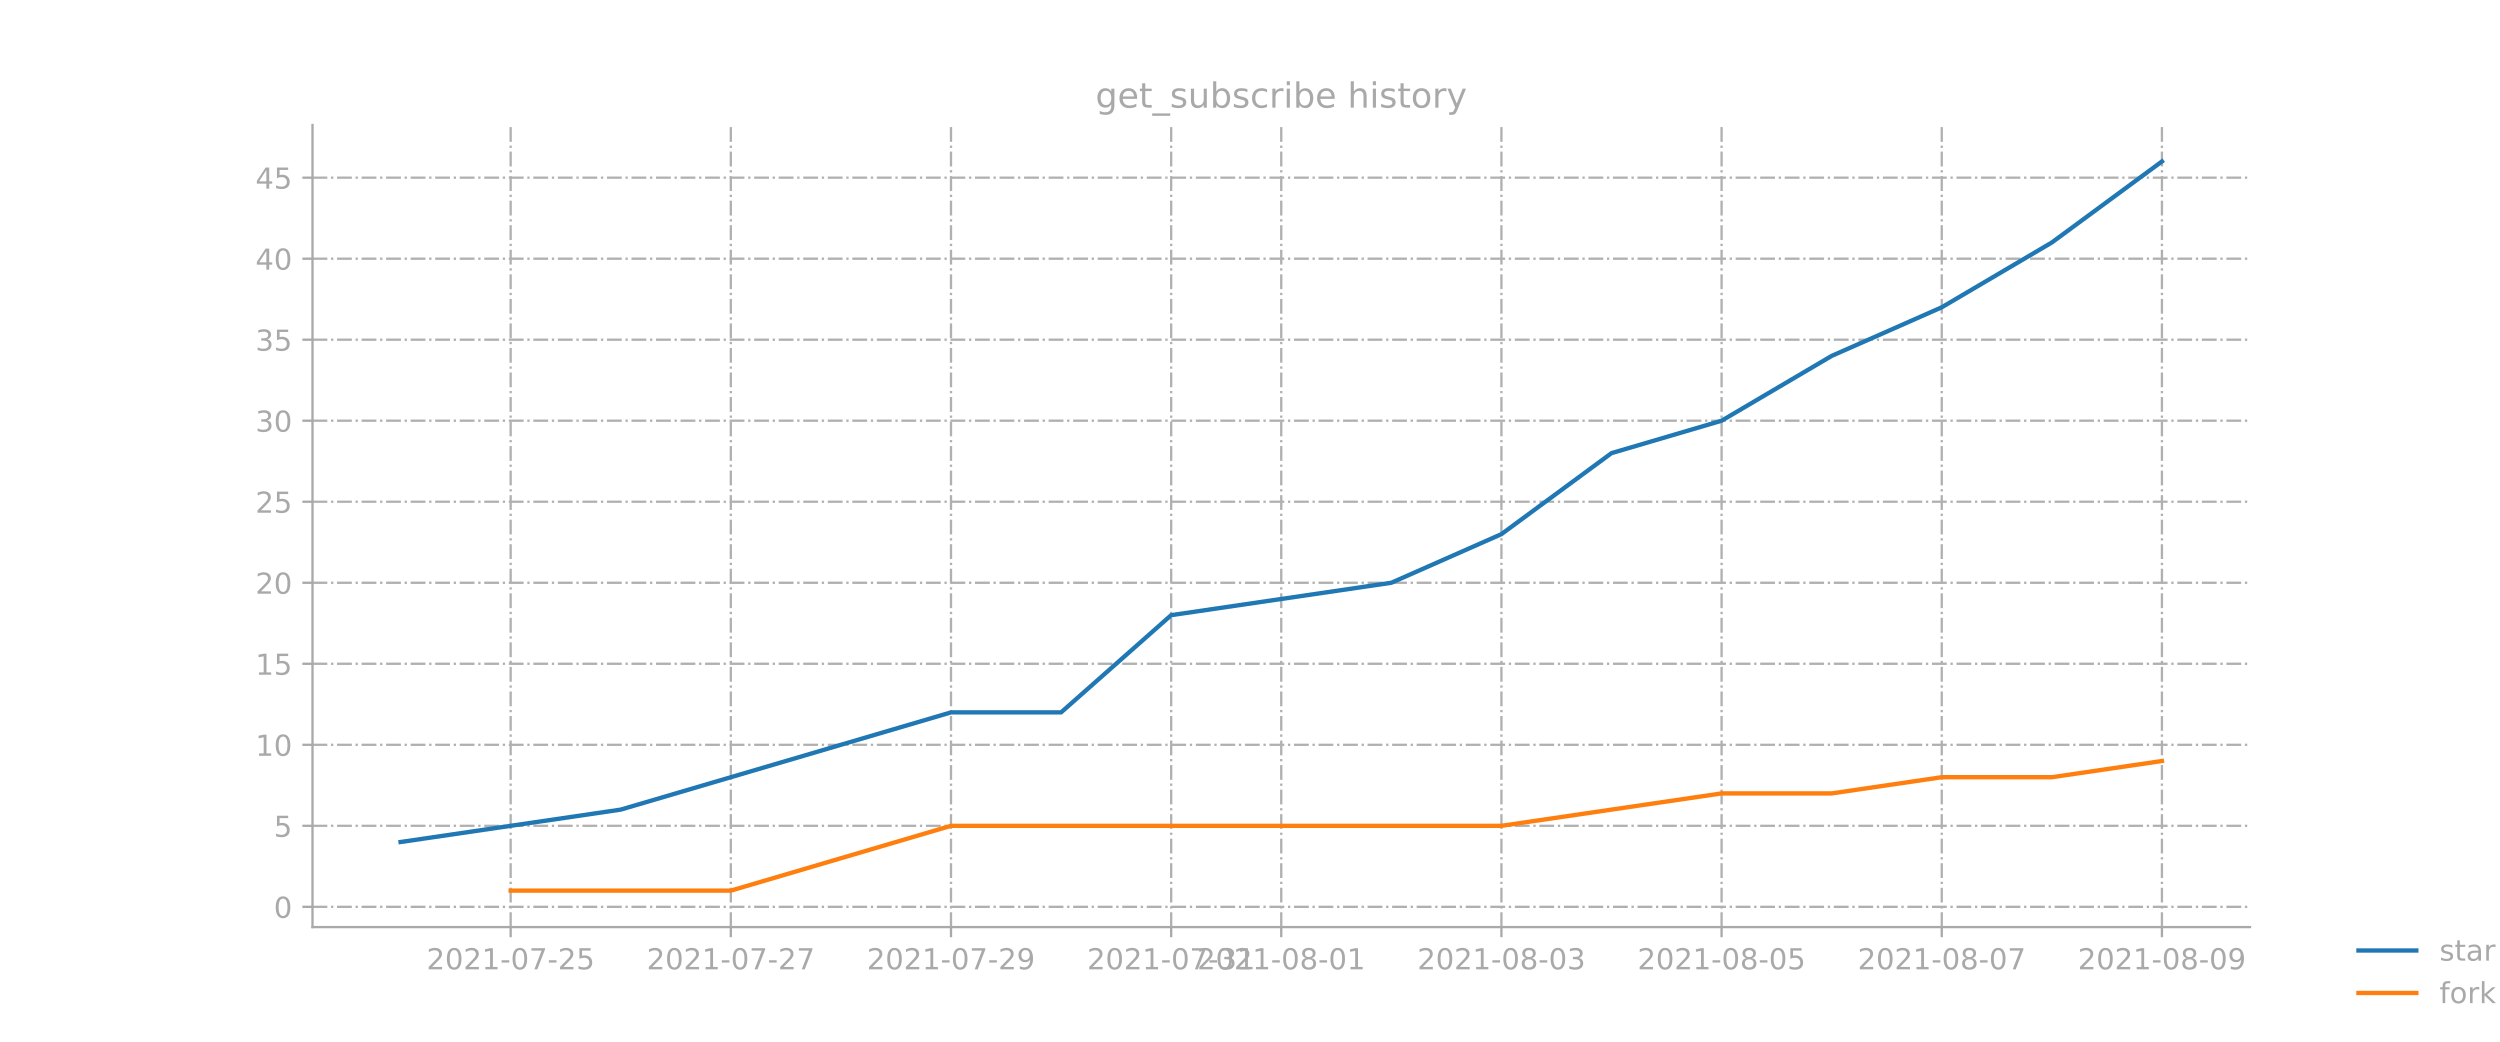
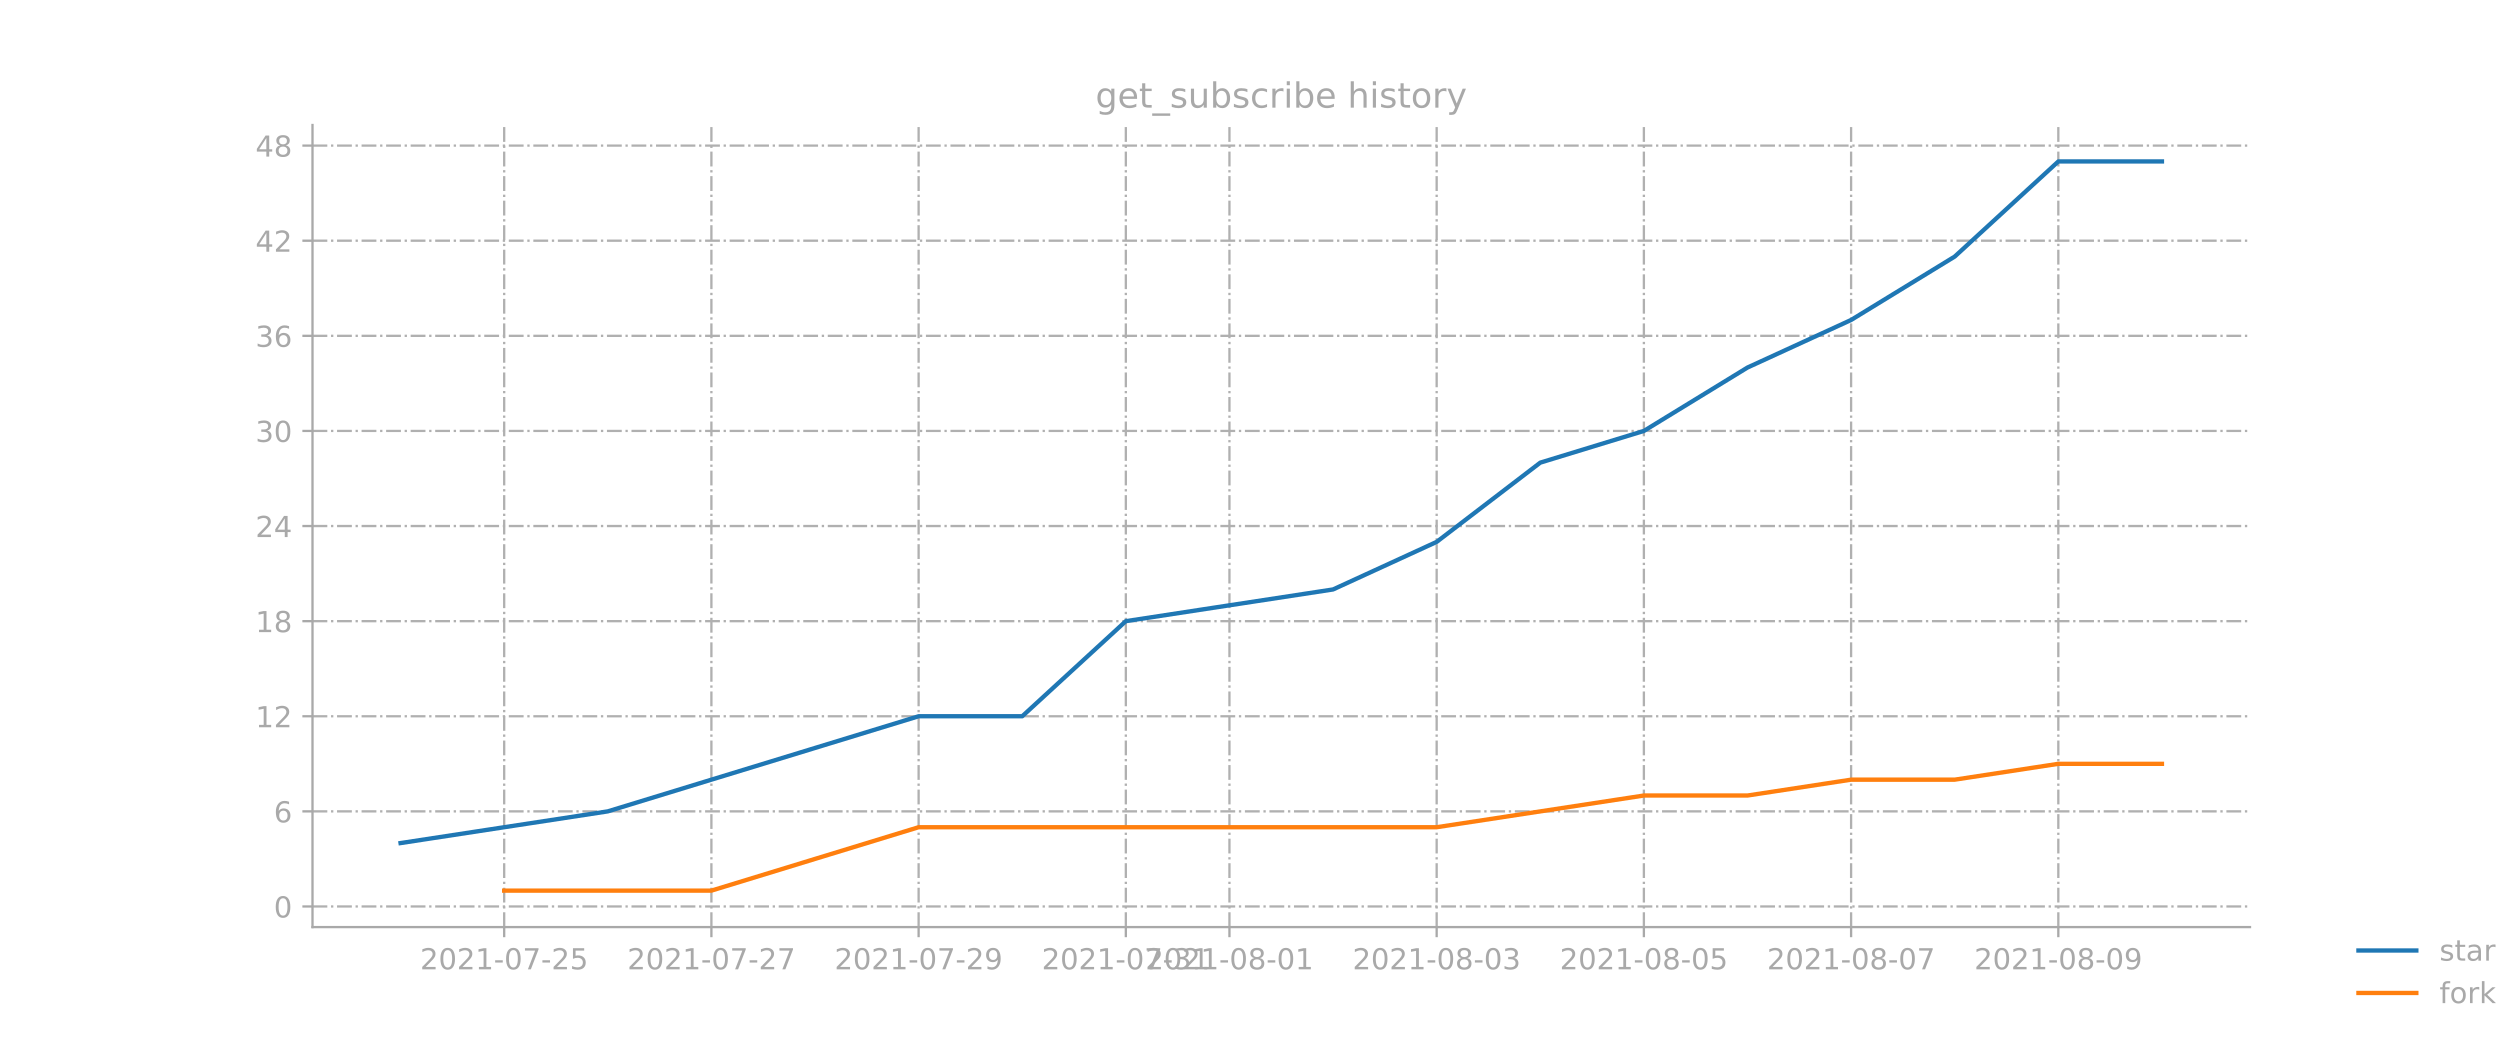
<svg xmlns="http://www.w3.org/2000/svg" xmlns:xlink="http://www.w3.org/1999/xlink" height="360pt" version="1.1" viewBox="0 0 864 360" width="864pt">
  <defs>
    <style type="text/css">*{stroke-linecap:butt;stroke-linejoin:round;}</style>
  </defs>
  <g id="figure_1">
    <g id="patch_1">
      <path d="M 0 360  L 864 360  L 864 0  L 0 0  z " style="fill:none;opacity:0;" />
    </g>
    <g id="axes_1">
      <g id="patch_2">
        <path d="M 108 320.4  L 777.6 320.4  L 777.6 43.2  L 108 43.2  z " style="fill:none;opacity:0;" />
      </g>
      <g id="matplotlib.axis_1">
        <g id="xtick_1">
          <g id="line2d_1">
-             <path clip-path="url(#p69db03fabb)" d="M 176.482 320.4  L 176.482 43.2  " style="fill:none;stroke:#b0b0b0;stroke-dasharray:5.12,1.28,0.8,1.28;stroke-dashoffset:0;stroke-width:0.8;" />
+             <path clip-path="url(#pef78832666)" d="M 174.244 320.4  L 174.244 43.2  " style="fill:none;stroke:#b0b0b0;stroke-dasharray:5.12,1.28,0.8,1.28;stroke-dashoffset:0;stroke-width:0.8;" />
          </g>
          <g id="line2d_2">
            <defs>
-               <path d="M 0 0  L 0 3.5  " id="m6a320eed47" style="stroke:#a9a9a9;stroke-width:0.8;" />
+               <path d="M 0 0  L 0 3.5  " id="mf2674690f6" style="stroke:#a9a9a9;stroke-width:0.8;" />
            </defs>
            <g>
-               <use style="fill:#a9a9a9;stroke:#a9a9a9;stroke-width:0.8;" x="176.482" xlink:href="#m6a320eed47" y="320.4" />
+               <use style="fill:#a9a9a9;stroke:#a9a9a9;stroke-width:0.8;" x="174.244" xlink:href="#mf2674690f6" y="320.4" />
            </g>
          </g>
          <g id="text_1">
-             <g style="fill:#a9a9a9;" transform="translate(147.424 334.9984)scale(0.1 -0.1)">
+             <g style="fill:#a9a9a9;" transform="translate(145.186 334.9984)scale(0.1 -0.1)">
              <defs>
                <path d="M 1228 531  L 3431 531  L 3431 0  L 469 0  L 469 531  Q 828 903 1448 1529  Q 2069 2156 2228 2338  Q 2531 2678 2651 2914  Q 2772 3150 2772 3378  Q 2772 3750 2511 3984  Q 2250 4219 1831 4219  Q 1534 4219 1204 4116  Q 875 4013 500 3803  L 500 4441  Q 881 4594 1212 4672  Q 1544 4750 1819 4750  Q 2544 4750 2975 4387  Q 3406 4025 3406 3419  Q 3406 3131 3298 2873  Q 3191 2616 2906 2266  Q 2828 2175 2409 1742  Q 1991 1309 1228 531  z " id="DejaVuSans-32" transform="scale(0.015625)" />
                <path d="M 2034 4250  Q 1547 4250 1301 3770  Q 1056 3291 1056 2328  Q 1056 1369 1301 889  Q 1547 409 2034 409  Q 2525 409 2770 889  Q 3016 1369 3016 2328  Q 3016 3291 2770 3770  Q 2525 4250 2034 4250  z M 2034 4750  Q 2819 4750 3233 4129  Q 3647 3509 3647 2328  Q 3647 1150 3233 529  Q 2819 -91 2034 -91  Q 1250 -91 836 529  Q 422 1150 422 2328  Q 422 3509 836 4129  Q 1250 4750 2034 4750  z " id="DejaVuSans-30" transform="scale(0.015625)" />
                <path d="M 794 531  L 1825 531  L 1825 4091  L 703 3866  L 703 4441  L 1819 4666  L 2450 4666  L 2450 531  L 3481 531  L 3481 0  L 794 0  L 794 531  z " id="DejaVuSans-31" transform="scale(0.015625)" />
                <path d="M 313 2009  L 1997 2009  L 1997 1497  L 313 1497  L 313 2009  z " id="DejaVuSans-2d" transform="scale(0.015625)" />
                <path d="M 525 4666  L 3525 4666  L 3525 4397  L 1831 0  L 1172 0  L 2766 4134  L 525 4134  L 525 4666  z " id="DejaVuSans-37" transform="scale(0.015625)" />
                <path d="M 691 4666  L 3169 4666  L 3169 4134  L 1269 4134  L 1269 2991  Q 1406 3038 1543 3061  Q 1681 3084 1819 3084  Q 2600 3084 3056 2656  Q 3513 2228 3513 1497  Q 3513 744 3044 326  Q 2575 -91 1722 -91  Q 1428 -91 1123 -41  Q 819 9 494 109  L 494 744  Q 775 591 1075 516  Q 1375 441 1709 441  Q 2250 441 2565 725  Q 2881 1009 2881 1497  Q 2881 1984 2565 2268  Q 2250 2553 1709 2553  Q 1456 2553 1204 2497  Q 953 2441 691 2322  L 691 4666  z " id="DejaVuSans-35" transform="scale(0.015625)" />
              </defs>
              <use xlink:href="#DejaVuSans-32" />
              <use x="63.623" xlink:href="#DejaVuSans-30" />
              <use x="127.246" xlink:href="#DejaVuSans-32" />
              <use x="190.869" xlink:href="#DejaVuSans-31" />
              <use x="254.492" xlink:href="#DejaVuSans-2d" />
              <use x="290.576" xlink:href="#DejaVuSans-30" />
              <use x="354.199" xlink:href="#DejaVuSans-37" />
              <use x="417.822" xlink:href="#DejaVuSans-2d" />
              <use x="453.906" xlink:href="#DejaVuSans-32" />
              <use x="517.529" xlink:href="#DejaVuSans-35" />
            </g>
          </g>
        </g>
        <g id="xtick_2">
          <g id="line2d_3">
-             <path clip-path="url(#p69db03fabb)" d="M 252.573 320.4  L 252.573 43.2  " style="fill:none;stroke:#b0b0b0;stroke-dasharray:5.12,1.28,0.8,1.28;stroke-dashoffset:0;stroke-width:0.8;" />
+             <path clip-path="url(#pef78832666)" d="M 245.859 320.4  L 245.859 43.2  " style="fill:none;stroke:#b0b0b0;stroke-dasharray:5.12,1.28,0.8,1.28;stroke-dashoffset:0;stroke-width:0.8;" />
          </g>
          <g id="line2d_4">
            <g>
-               <use style="fill:#a9a9a9;stroke:#a9a9a9;stroke-width:0.8;" x="252.573" xlink:href="#m6a320eed47" y="320.4" />
+               <use style="fill:#a9a9a9;stroke:#a9a9a9;stroke-width:0.8;" x="245.859" xlink:href="#mf2674690f6" y="320.4" />
            </g>
          </g>
          <g id="text_2">
-             <g style="fill:#a9a9a9;" transform="translate(223.5149 334.9984)scale(0.1 -0.1)">
+             <g style="fill:#a9a9a9;" transform="translate(216.801 334.9984)scale(0.1 -0.1)">
              <use xlink:href="#DejaVuSans-32" />
              <use x="63.623" xlink:href="#DejaVuSans-30" />
              <use x="127.246" xlink:href="#DejaVuSans-32" />
              <use x="190.869" xlink:href="#DejaVuSans-31" />
              <use x="254.492" xlink:href="#DejaVuSans-2d" />
              <use x="290.576" xlink:href="#DejaVuSans-30" />
              <use x="354.199" xlink:href="#DejaVuSans-37" />
              <use x="417.822" xlink:href="#DejaVuSans-2d" />
              <use x="453.906" xlink:href="#DejaVuSans-32" />
              <use x="517.529" xlink:href="#DejaVuSans-37" />
            </g>
          </g>
        </g>
        <g id="xtick_3">
          <g id="line2d_5">
-             <path clip-path="url(#p69db03fabb)" d="M 328.664 320.4  L 328.664 43.2  " style="fill:none;stroke:#b0b0b0;stroke-dasharray:5.12,1.28,0.8,1.28;stroke-dashoffset:0;stroke-width:0.8;" />
+             <path clip-path="url(#pef78832666)" d="M 317.474 320.4  L 317.474 43.2  " style="fill:none;stroke:#b0b0b0;stroke-dasharray:5.12,1.28,0.8,1.28;stroke-dashoffset:0;stroke-width:0.8;" />
          </g>
          <g id="line2d_6">
            <g>
-               <use style="fill:#a9a9a9;stroke:#a9a9a9;stroke-width:0.8;" x="328.664" xlink:href="#m6a320eed47" y="320.4" />
+               <use style="fill:#a9a9a9;stroke:#a9a9a9;stroke-width:0.8;" x="317.474" xlink:href="#mf2674690f6" y="320.4" />
            </g>
          </g>
          <g id="text_3">
-             <g style="fill:#a9a9a9;" transform="translate(299.6058 334.9984)scale(0.1 -0.1)">
+             <g style="fill:#a9a9a9;" transform="translate(288.416 334.9984)scale(0.1 -0.1)">
              <defs>
                <path d="M 703 97  L 703 672  Q 941 559 1184 500  Q 1428 441 1663 441  Q 2288 441 2617 861  Q 2947 1281 2994 2138  Q 2813 1869 2534 1725  Q 2256 1581 1919 1581  Q 1219 1581 811 2004  Q 403 2428 403 3163  Q 403 3881 828 4315  Q 1253 4750 1959 4750  Q 2769 4750 3195 4129  Q 3622 3509 3622 2328  Q 3622 1225 3098 567  Q 2575 -91 1691 -91  Q 1453 -91 1209 -44  Q 966 3 703 97  z M 1959 2075  Q 2384 2075 2632 2365  Q 2881 2656 2881 3163  Q 2881 3666 2632 3958  Q 2384 4250 1959 4250  Q 1534 4250 1286 3958  Q 1038 3666 1038 3163  Q 1038 2656 1286 2365  Q 1534 2075 1959 2075  z " id="DejaVuSans-39" transform="scale(0.015625)" />
              </defs>
              <use xlink:href="#DejaVuSans-32" />
              <use x="63.623" xlink:href="#DejaVuSans-30" />
              <use x="127.246" xlink:href="#DejaVuSans-32" />
              <use x="190.869" xlink:href="#DejaVuSans-31" />
              <use x="254.492" xlink:href="#DejaVuSans-2d" />
              <use x="290.576" xlink:href="#DejaVuSans-30" />
              <use x="354.199" xlink:href="#DejaVuSans-37" />
              <use x="417.822" xlink:href="#DejaVuSans-2d" />
              <use x="453.906" xlink:href="#DejaVuSans-32" />
              <use x="517.529" xlink:href="#DejaVuSans-39" />
            </g>
          </g>
        </g>
        <g id="xtick_4">
          <g id="line2d_7">
-             <path clip-path="url(#p69db03fabb)" d="M 404.755 320.4  L 404.755 43.2  " style="fill:none;stroke:#b0b0b0;stroke-dasharray:5.12,1.28,0.8,1.28;stroke-dashoffset:0;stroke-width:0.8;" />
+             <path clip-path="url(#pef78832666)" d="M 389.089 320.4  L 389.089 43.2  " style="fill:none;stroke:#b0b0b0;stroke-dasharray:5.12,1.28,0.8,1.28;stroke-dashoffset:0;stroke-width:0.8;" />
          </g>
          <g id="line2d_8">
            <g>
-               <use style="fill:#a9a9a9;stroke:#a9a9a9;stroke-width:0.8;" x="404.755" xlink:href="#m6a320eed47" y="320.4" />
+               <use style="fill:#a9a9a9;stroke:#a9a9a9;stroke-width:0.8;" x="389.089" xlink:href="#mf2674690f6" y="320.4" />
            </g>
          </g>
          <g id="text_4">
-             <g style="fill:#a9a9a9;" transform="translate(375.6967 334.9984)scale(0.1 -0.1)">
+             <g style="fill:#a9a9a9;" transform="translate(360.031 334.9984)scale(0.1 -0.1)">
              <defs>
                <path d="M 2597 2516  Q 3050 2419 3304 2112  Q 3559 1806 3559 1356  Q 3559 666 3084 287  Q 2609 -91 1734 -91  Q 1441 -91 1130 -33  Q 819 25 488 141  L 488 750  Q 750 597 1062 519  Q 1375 441 1716 441  Q 2309 441 2620 675  Q 2931 909 2931 1356  Q 2931 1769 2642 2001  Q 2353 2234 1838 2234  L 1294 2234  L 1294 2753  L 1863 2753  Q 2328 2753 2575 2939  Q 2822 3125 2822 3475  Q 2822 3834 2567 4026  Q 2313 4219 1838 4219  Q 1578 4219 1281 4162  Q 984 4106 628 3988  L 628 4550  Q 988 4650 1302 4700  Q 1616 4750 1894 4750  Q 2613 4750 3031 4423  Q 3450 4097 3450 3541  Q 3450 3153 3228 2886  Q 3006 2619 2597 2516  z " id="DejaVuSans-33" transform="scale(0.015625)" />
              </defs>
              <use xlink:href="#DejaVuSans-32" />
              <use x="63.623" xlink:href="#DejaVuSans-30" />
              <use x="127.246" xlink:href="#DejaVuSans-32" />
              <use x="190.869" xlink:href="#DejaVuSans-31" />
              <use x="254.492" xlink:href="#DejaVuSans-2d" />
              <use x="290.576" xlink:href="#DejaVuSans-30" />
              <use x="354.199" xlink:href="#DejaVuSans-37" />
              <use x="417.822" xlink:href="#DejaVuSans-2d" />
              <use x="453.906" xlink:href="#DejaVuSans-33" />
              <use x="517.529" xlink:href="#DejaVuSans-31" />
            </g>
          </g>
        </g>
        <g id="xtick_5">
          <g id="line2d_9">
-             <path clip-path="url(#p69db03fabb)" d="M 442.8 320.4  L 442.8 43.2  " style="fill:none;stroke:#b0b0b0;stroke-dasharray:5.12,1.28,0.8,1.28;stroke-dashoffset:0;stroke-width:0.8;" />
+             <path clip-path="url(#pef78832666)" d="M 424.896 320.4  L 424.896 43.2  " style="fill:none;stroke:#b0b0b0;stroke-dasharray:5.12,1.28,0.8,1.28;stroke-dashoffset:0;stroke-width:0.8;" />
          </g>
          <g id="line2d_10">
            <g>
-               <use style="fill:#a9a9a9;stroke:#a9a9a9;stroke-width:0.8;" x="442.8" xlink:href="#m6a320eed47" y="320.4" />
+               <use style="fill:#a9a9a9;stroke:#a9a9a9;stroke-width:0.8;" x="424.896" xlink:href="#mf2674690f6" y="320.4" />
            </g>
          </g>
          <g id="text_5">
-             <g style="fill:#a9a9a9;" transform="translate(413.7422 334.9984)scale(0.1 -0.1)">
+             <g style="fill:#a9a9a9;" transform="translate(395.8384 334.9984)scale(0.1 -0.1)">
              <defs>
                <path d="M 2034 2216  Q 1584 2216 1326 1975  Q 1069 1734 1069 1313  Q 1069 891 1326 650  Q 1584 409 2034 409  Q 2484 409 2743 651  Q 3003 894 3003 1313  Q 3003 1734 2745 1975  Q 2488 2216 2034 2216  z M 1403 2484  Q 997 2584 770 2862  Q 544 3141 544 3541  Q 544 4100 942 4425  Q 1341 4750 2034 4750  Q 2731 4750 3128 4425  Q 3525 4100 3525 3541  Q 3525 3141 3298 2862  Q 3072 2584 2669 2484  Q 3125 2378 3379 2068  Q 3634 1759 3634 1313  Q 3634 634 3220 271  Q 2806 -91 2034 -91  Q 1263 -91 848 271  Q 434 634 434 1313  Q 434 1759 690 2068  Q 947 2378 1403 2484  z M 1172 3481  Q 1172 3119 1398 2916  Q 1625 2713 2034 2713  Q 2441 2713 2670 2916  Q 2900 3119 2900 3481  Q 2900 3844 2670 4047  Q 2441 4250 2034 4250  Q 1625 4250 1398 4047  Q 1172 3844 1172 3481  z " id="DejaVuSans-38" transform="scale(0.015625)" />
              </defs>
              <use xlink:href="#DejaVuSans-32" />
              <use x="63.623" xlink:href="#DejaVuSans-30" />
              <use x="127.246" xlink:href="#DejaVuSans-32" />
              <use x="190.869" xlink:href="#DejaVuSans-31" />
              <use x="254.492" xlink:href="#DejaVuSans-2d" />
              <use x="290.576" xlink:href="#DejaVuSans-30" />
              <use x="354.199" xlink:href="#DejaVuSans-38" />
              <use x="417.822" xlink:href="#DejaVuSans-2d" />
              <use x="453.906" xlink:href="#DejaVuSans-30" />
              <use x="517.529" xlink:href="#DejaVuSans-31" />
            </g>
          </g>
        </g>
        <g id="xtick_6">
          <g id="line2d_11">
-             <path clip-path="url(#p69db03fabb)" d="M 518.891 320.4  L 518.891 43.2  " style="fill:none;stroke:#b0b0b0;stroke-dasharray:5.12,1.28,0.8,1.28;stroke-dashoffset:0;stroke-width:0.8;" />
+             <path clip-path="url(#pef78832666)" d="M 496.511 320.4  L 496.511 43.2  " style="fill:none;stroke:#b0b0b0;stroke-dasharray:5.12,1.28,0.8,1.28;stroke-dashoffset:0;stroke-width:0.8;" />
          </g>
          <g id="line2d_12">
            <g>
-               <use style="fill:#a9a9a9;stroke:#a9a9a9;stroke-width:0.8;" x="518.891" xlink:href="#m6a320eed47" y="320.4" />
+               <use style="fill:#a9a9a9;stroke:#a9a9a9;stroke-width:0.8;" x="496.511" xlink:href="#mf2674690f6" y="320.4" />
            </g>
          </g>
          <g id="text_6">
-             <g style="fill:#a9a9a9;" transform="translate(489.8331 334.9984)scale(0.1 -0.1)">
+             <g style="fill:#a9a9a9;" transform="translate(467.4534 334.9984)scale(0.1 -0.1)">
              <use xlink:href="#DejaVuSans-32" />
              <use x="63.623" xlink:href="#DejaVuSans-30" />
              <use x="127.246" xlink:href="#DejaVuSans-32" />
              <use x="190.869" xlink:href="#DejaVuSans-31" />
              <use x="254.492" xlink:href="#DejaVuSans-2d" />
              <use x="290.576" xlink:href="#DejaVuSans-30" />
              <use x="354.199" xlink:href="#DejaVuSans-38" />
              <use x="417.822" xlink:href="#DejaVuSans-2d" />
              <use x="453.906" xlink:href="#DejaVuSans-30" />
              <use x="517.529" xlink:href="#DejaVuSans-33" />
            </g>
          </g>
        </g>
        <g id="xtick_7">
          <g id="line2d_13">
-             <path clip-path="url(#p69db03fabb)" d="M 594.982 320.4  L 594.982 43.2  " style="fill:none;stroke:#b0b0b0;stroke-dasharray:5.12,1.28,0.8,1.28;stroke-dashoffset:0;stroke-width:0.8;" />
+             <path clip-path="url(#pef78832666)" d="M 568.126 320.4  L 568.126 43.2  " style="fill:none;stroke:#b0b0b0;stroke-dasharray:5.12,1.28,0.8,1.28;stroke-dashoffset:0;stroke-width:0.8;" />
          </g>
          <g id="line2d_14">
            <g>
-               <use style="fill:#a9a9a9;stroke:#a9a9a9;stroke-width:0.8;" x="594.982" xlink:href="#m6a320eed47" y="320.4" />
+               <use style="fill:#a9a9a9;stroke:#a9a9a9;stroke-width:0.8;" x="568.126" xlink:href="#mf2674690f6" y="320.4" />
            </g>
          </g>
          <g id="text_7">
-             <g style="fill:#a9a9a9;" transform="translate(565.924 334.9984)scale(0.1 -0.1)">
+             <g style="fill:#a9a9a9;" transform="translate(539.0684 334.9984)scale(0.1 -0.1)">
              <use xlink:href="#DejaVuSans-32" />
              <use x="63.623" xlink:href="#DejaVuSans-30" />
              <use x="127.246" xlink:href="#DejaVuSans-32" />
              <use x="190.869" xlink:href="#DejaVuSans-31" />
              <use x="254.492" xlink:href="#DejaVuSans-2d" />
              <use x="290.576" xlink:href="#DejaVuSans-30" />
              <use x="354.199" xlink:href="#DejaVuSans-38" />
              <use x="417.822" xlink:href="#DejaVuSans-2d" />
              <use x="453.906" xlink:href="#DejaVuSans-30" />
              <use x="517.529" xlink:href="#DejaVuSans-35" />
            </g>
          </g>
        </g>
        <g id="xtick_8">
          <g id="line2d_15">
-             <path clip-path="url(#p69db03fabb)" d="M 671.073 320.4  L 671.073 43.2  " style="fill:none;stroke:#b0b0b0;stroke-dasharray:5.12,1.28,0.8,1.28;stroke-dashoffset:0;stroke-width:0.8;" />
+             <path clip-path="url(#pef78832666)" d="M 639.741 320.4  L 639.741 43.2  " style="fill:none;stroke:#b0b0b0;stroke-dasharray:5.12,1.28,0.8,1.28;stroke-dashoffset:0;stroke-width:0.8;" />
          </g>
          <g id="line2d_16">
            <g>
-               <use style="fill:#a9a9a9;stroke:#a9a9a9;stroke-width:0.8;" x="671.073" xlink:href="#m6a320eed47" y="320.4" />
+               <use style="fill:#a9a9a9;stroke:#a9a9a9;stroke-width:0.8;" x="639.741" xlink:href="#mf2674690f6" y="320.4" />
            </g>
          </g>
          <g id="text_8">
-             <g style="fill:#a9a9a9;" transform="translate(642.0149 334.9984)scale(0.1 -0.1)">
+             <g style="fill:#a9a9a9;" transform="translate(610.6834 334.9984)scale(0.1 -0.1)">
              <use xlink:href="#DejaVuSans-32" />
              <use x="63.623" xlink:href="#DejaVuSans-30" />
              <use x="127.246" xlink:href="#DejaVuSans-32" />
              <use x="190.869" xlink:href="#DejaVuSans-31" />
              <use x="254.492" xlink:href="#DejaVuSans-2d" />
              <use x="290.576" xlink:href="#DejaVuSans-30" />
              <use x="354.199" xlink:href="#DejaVuSans-38" />
              <use x="417.822" xlink:href="#DejaVuSans-2d" />
              <use x="453.906" xlink:href="#DejaVuSans-30" />
              <use x="517.529" xlink:href="#DejaVuSans-37" />
            </g>
          </g>
        </g>
        <g id="xtick_9">
          <g id="line2d_17">
-             <path clip-path="url(#p69db03fabb)" d="M 747.164 320.4  L 747.164 43.2  " style="fill:none;stroke:#b0b0b0;stroke-dasharray:5.12,1.28,0.8,1.28;stroke-dashoffset:0;stroke-width:0.8;" />
+             <path clip-path="url(#pef78832666)" d="M 711.356 320.4  L 711.356 43.2  " style="fill:none;stroke:#b0b0b0;stroke-dasharray:5.12,1.28,0.8,1.28;stroke-dashoffset:0;stroke-width:0.8;" />
          </g>
          <g id="line2d_18">
            <g>
-               <use style="fill:#a9a9a9;stroke:#a9a9a9;stroke-width:0.8;" x="747.164" xlink:href="#m6a320eed47" y="320.4" />
+               <use style="fill:#a9a9a9;stroke:#a9a9a9;stroke-width:0.8;" x="711.356" xlink:href="#mf2674690f6" y="320.4" />
            </g>
          </g>
          <g id="text_9">
-             <g style="fill:#a9a9a9;" transform="translate(718.1058 334.9984)scale(0.1 -0.1)">
+             <g style="fill:#a9a9a9;" transform="translate(682.2983 334.9984)scale(0.1 -0.1)">
              <use xlink:href="#DejaVuSans-32" />
              <use x="63.623" xlink:href="#DejaVuSans-30" />
              <use x="127.246" xlink:href="#DejaVuSans-32" />
              <use x="190.869" xlink:href="#DejaVuSans-31" />
              <use x="254.492" xlink:href="#DejaVuSans-2d" />
              <use x="290.576" xlink:href="#DejaVuSans-30" />
              <use x="354.199" xlink:href="#DejaVuSans-38" />
              <use x="417.822" xlink:href="#DejaVuSans-2d" />
              <use x="453.906" xlink:href="#DejaVuSans-30" />
              <use x="517.529" xlink:href="#DejaVuSans-39" />
            </g>
          </g>
        </g>
      </g>
      <g id="matplotlib.axis_2">
        <g id="ytick_1">
          <g id="line2d_19">
-             <path clip-path="url(#p69db03fabb)" d="M 108 313.4  L 777.6 313.4  " style="fill:none;stroke:#b0b0b0;stroke-dasharray:5.12,1.28,0.8,1.28;stroke-dashoffset:0;stroke-width:0.8;" />
+             <path clip-path="url(#pef78832666)" d="M 108 313.278  L 777.6 313.278  " style="fill:none;stroke:#b0b0b0;stroke-dasharray:5.12,1.28,0.8,1.28;stroke-dashoffset:0;stroke-width:0.8;" />
          </g>
          <g id="line2d_20">
            <defs>
-               <path d="M 0 0  L -3.5 0  " id="m7d35151fe5" style="stroke:#a9a9a9;stroke-width:0.8;" />
+               <path d="M 0 0  L -3.5 0  " id="m4067773c74" style="stroke:#a9a9a9;stroke-width:0.8;" />
            </defs>
            <g>
-               <use style="fill:#a9a9a9;stroke:#a9a9a9;stroke-width:0.8;" x="108" xlink:href="#m7d35151fe5" y="313.4" />
+               <use style="fill:#a9a9a9;stroke:#a9a9a9;stroke-width:0.8;" x="108" xlink:href="#m4067773c74" y="313.278" />
            </g>
          </g>
          <g id="text_10">
-             <g style="fill:#a9a9a9;" transform="translate(94.6375 317.1992)scale(0.1 -0.1)">
+             <g style="fill:#a9a9a9;" transform="translate(94.6375 317.0775)scale(0.1 -0.1)">
              <use xlink:href="#DejaVuSans-30" />
            </g>
          </g>
        </g>
        <g id="ytick_2">
          <g id="line2d_21">
-             <path clip-path="url(#p69db03fabb)" d="M 108 285.4  L 777.6 285.4  " style="fill:none;stroke:#b0b0b0;stroke-dasharray:5.12,1.28,0.8,1.28;stroke-dashoffset:0;stroke-width:0.8;" />
+             <path clip-path="url(#pef78832666)" d="M 108 280.409  L 777.6 280.409  " style="fill:none;stroke:#b0b0b0;stroke-dasharray:5.12,1.28,0.8,1.28;stroke-dashoffset:0;stroke-width:0.8;" />
          </g>
          <g id="line2d_22">
            <g>
-               <use style="fill:#a9a9a9;stroke:#a9a9a9;stroke-width:0.8;" x="108" xlink:href="#m7d35151fe5" y="285.4" />
+               <use style="fill:#a9a9a9;stroke:#a9a9a9;stroke-width:0.8;" x="108" xlink:href="#m4067773c74" y="280.409" />
            </g>
          </g>
          <g id="text_11">
-             <g style="fill:#a9a9a9;" transform="translate(94.6375 289.1992)scale(0.1 -0.1)">
-               <use xlink:href="#DejaVuSans-35" />
+             <g style="fill:#a9a9a9;" transform="translate(94.6375 284.2079)scale(0.1 -0.1)">
+               <defs>
+                 <path d="M 2113 2584  Q 1688 2584 1439 2293  Q 1191 2003 1191 1497  Q 1191 994 1439 701  Q 1688 409 2113 409  Q 2538 409 2786 701  Q 3034 994 3034 1497  Q 3034 2003 2786 2293  Q 2538 2584 2113 2584  z M 3366 4563  L 3366 3988  Q 3128 4100 2886 4159  Q 2644 4219 2406 4219  Q 1781 4219 1451 3797  Q 1122 3375 1075 2522  Q 1259 2794 1537 2939  Q 1816 3084 2150 3084  Q 2853 3084 3261 2657  Q 3669 2231 3669 1497  Q 3669 778 3244 343  Q 2819 -91 2113 -91  Q 1303 -91 875 529  Q 447 1150 447 2328  Q 447 3434 972 4092  Q 1497 4750 2381 4750  Q 2619 4750 2861 4703  Q 3103 4656 3366 4563  z " id="DejaVuSans-36" transform="scale(0.015625)" />
+               </defs>
+               <use xlink:href="#DejaVuSans-36" />
            </g>
          </g>
        </g>
        <g id="ytick_3">
          <g id="line2d_23">
-             <path clip-path="url(#p69db03fabb)" d="M 108 257.4  L 777.6 257.4  " style="fill:none;stroke:#b0b0b0;stroke-dasharray:5.12,1.28,0.8,1.28;stroke-dashoffset:0;stroke-width:0.8;" />
+             <path clip-path="url(#pef78832666)" d="M 108 247.539  L 777.6 247.539  " style="fill:none;stroke:#b0b0b0;stroke-dasharray:5.12,1.28,0.8,1.28;stroke-dashoffset:0;stroke-width:0.8;" />
          </g>
          <g id="line2d_24">
            <g>
-               <use style="fill:#a9a9a9;stroke:#a9a9a9;stroke-width:0.8;" x="108" xlink:href="#m7d35151fe5" y="257.4" />
+               <use style="fill:#a9a9a9;stroke:#a9a9a9;stroke-width:0.8;" x="108" xlink:href="#m4067773c74" y="247.539" />
            </g>
          </g>
          <g id="text_12">
-             <g style="fill:#a9a9a9;" transform="translate(88.275 261.1992)scale(0.1 -0.1)">
+             <g style="fill:#a9a9a9;" transform="translate(88.275 251.3383)scale(0.1 -0.1)">
              <use xlink:href="#DejaVuSans-31" />
-               <use x="63.623" xlink:href="#DejaVuSans-30" />
+               <use x="63.623" xlink:href="#DejaVuSans-32" />
            </g>
          </g>
        </g>
        <g id="ytick_4">
          <g id="line2d_25">
-             <path clip-path="url(#p69db03fabb)" d="M 108 229.4  L 777.6 229.4  " style="fill:none;stroke:#b0b0b0;stroke-dasharray:5.12,1.28,0.8,1.28;stroke-dashoffset:0;stroke-width:0.8;" />
+             <path clip-path="url(#pef78832666)" d="M 108 214.67  L 777.6 214.67  " style="fill:none;stroke:#b0b0b0;stroke-dasharray:5.12,1.28,0.8,1.28;stroke-dashoffset:0;stroke-width:0.8;" />
          </g>
          <g id="line2d_26">
            <g>
-               <use style="fill:#a9a9a9;stroke:#a9a9a9;stroke-width:0.8;" x="108" xlink:href="#m7d35151fe5" y="229.4" />
+               <use style="fill:#a9a9a9;stroke:#a9a9a9;stroke-width:0.8;" x="108" xlink:href="#m4067773c74" y="214.67" />
            </g>
          </g>
          <g id="text_13">
-             <g style="fill:#a9a9a9;" transform="translate(88.275 233.1992)scale(0.1 -0.1)">
+             <g style="fill:#a9a9a9;" transform="translate(88.275 218.4688)scale(0.1 -0.1)">
              <use xlink:href="#DejaVuSans-31" />
-               <use x="63.623" xlink:href="#DejaVuSans-35" />
+               <use x="63.623" xlink:href="#DejaVuSans-38" />
            </g>
          </g>
        </g>
        <g id="ytick_5">
          <g id="line2d_27">
-             <path clip-path="url(#p69db03fabb)" d="M 108 201.4  L 777.6 201.4  " style="fill:none;stroke:#b0b0b0;stroke-dasharray:5.12,1.28,0.8,1.28;stroke-dashoffset:0;stroke-width:0.8;" />
+             <path clip-path="url(#pef78832666)" d="M 108 181.8  L 777.6 181.8  " style="fill:none;stroke:#b0b0b0;stroke-dasharray:5.12,1.28,0.8,1.28;stroke-dashoffset:0;stroke-width:0.8;" />
          </g>
          <g id="line2d_28">
            <g>
-               <use style="fill:#a9a9a9;stroke:#a9a9a9;stroke-width:0.8;" x="108" xlink:href="#m7d35151fe5" y="201.4" />
+               <use style="fill:#a9a9a9;stroke:#a9a9a9;stroke-width:0.8;" x="108" xlink:href="#m4067773c74" y="181.8" />
            </g>
          </g>
          <g id="text_14">
-             <g style="fill:#a9a9a9;" transform="translate(88.275 205.1992)scale(0.1 -0.1)">
-               <use xlink:href="#DejaVuSans-32" />
-               <use x="63.623" xlink:href="#DejaVuSans-30" />
-             </g>
-           </g>
-         </g>
-         <g id="ytick_6">
-           <g id="line2d_29">
-             <path clip-path="url(#p69db03fabb)" d="M 108 173.4  L 777.6 173.4  " style="fill:none;stroke:#b0b0b0;stroke-dasharray:5.12,1.28,0.8,1.28;stroke-dashoffset:0;stroke-width:0.8;" />
-           </g>
-           <g id="line2d_30">
-             <g>
-               <use style="fill:#a9a9a9;stroke:#a9a9a9;stroke-width:0.8;" x="108" xlink:href="#m7d35151fe5" y="173.4" />
-             </g>
-           </g>
-           <g id="text_15">
-             <g style="fill:#a9a9a9;" transform="translate(88.275 177.1992)scale(0.1 -0.1)">
-               <use xlink:href="#DejaVuSans-32" />
-               <use x="63.623" xlink:href="#DejaVuSans-35" />
-             </g>
-           </g>
-         </g>
-         <g id="ytick_7">
-           <g id="line2d_31">
-             <path clip-path="url(#p69db03fabb)" d="M 108 145.4  L 777.6 145.4  " style="fill:none;stroke:#b0b0b0;stroke-dasharray:5.12,1.28,0.8,1.28;stroke-dashoffset:0;stroke-width:0.8;" />
-           </g>
-           <g id="line2d_32">
-             <g>
-               <use style="fill:#a9a9a9;stroke:#a9a9a9;stroke-width:0.8;" x="108" xlink:href="#m7d35151fe5" y="145.4" />
-             </g>
-           </g>
-           <g id="text_16">
-             <g style="fill:#a9a9a9;" transform="translate(88.275 149.1992)scale(0.1 -0.1)">
-               <use xlink:href="#DejaVuSans-33" />
-               <use x="63.623" xlink:href="#DejaVuSans-30" />
-             </g>
-           </g>
-         </g>
-         <g id="ytick_8">
-           <g id="line2d_33">
-             <path clip-path="url(#p69db03fabb)" d="M 108 117.4  L 777.6 117.4  " style="fill:none;stroke:#b0b0b0;stroke-dasharray:5.12,1.28,0.8,1.28;stroke-dashoffset:0;stroke-width:0.8;" />
-           </g>
-           <g id="line2d_34">
-             <g>
-               <use style="fill:#a9a9a9;stroke:#a9a9a9;stroke-width:0.8;" x="108" xlink:href="#m7d35151fe5" y="117.4" />
-             </g>
-           </g>
-           <g id="text_17">
-             <g style="fill:#a9a9a9;" transform="translate(88.275 121.1992)scale(0.1 -0.1)">
-               <use xlink:href="#DejaVuSans-33" />
-               <use x="63.623" xlink:href="#DejaVuSans-35" />
-             </g>
-           </g>
-         </g>
-         <g id="ytick_9">
-           <g id="line2d_35">
-             <path clip-path="url(#p69db03fabb)" d="M 108 89.4  L 777.6 89.4  " style="fill:none;stroke:#b0b0b0;stroke-dasharray:5.12,1.28,0.8,1.28;stroke-dashoffset:0;stroke-width:0.8;" />
-           </g>
-           <g id="line2d_36">
-             <g>
-               <use style="fill:#a9a9a9;stroke:#a9a9a9;stroke-width:0.8;" x="108" xlink:href="#m7d35151fe5" y="89.4" />
-             </g>
-           </g>
-           <g id="text_18">
-             <g style="fill:#a9a9a9;" transform="translate(88.275 93.19922)scale(0.1 -0.1)">
+             <g style="fill:#a9a9a9;" transform="translate(88.275 185.5992)scale(0.1 -0.1)">
              <defs>
                <path d="M 2419 4116  L 825 1625  L 2419 1625  L 2419 4116  z M 2253 4666  L 3047 4666  L 3047 1625  L 3713 1625  L 3713 1100  L 3047 1100  L 3047 0  L 2419 0  L 2419 1100  L 313 1100  L 313 1709  L 2253 4666  z " id="DejaVuSans-34" transform="scale(0.015625)" />
              </defs>
+               <use xlink:href="#DejaVuSans-32" />
+               <use x="63.623" xlink:href="#DejaVuSans-34" />
+             </g>
+           </g>
+         </g>
+         <g id="ytick_6">
+           <g id="line2d_29">
+             <path clip-path="url(#pef78832666)" d="M 108 148.93  L 777.6 148.93  " style="fill:none;stroke:#b0b0b0;stroke-dasharray:5.12,1.28,0.8,1.28;stroke-dashoffset:0;stroke-width:0.8;" />
+           </g>
+           <g id="line2d_30">
+             <g>
+               <use style="fill:#a9a9a9;stroke:#a9a9a9;stroke-width:0.8;" x="108" xlink:href="#m4067773c74" y="148.93" />
+             </g>
+           </g>
+           <g id="text_15">
+             <g style="fill:#a9a9a9;" transform="translate(88.275 152.7297)scale(0.1 -0.1)">
+               <use xlink:href="#DejaVuSans-33" />
+               <use x="63.623" xlink:href="#DejaVuSans-30" />
+             </g>
+           </g>
+         </g>
+         <g id="ytick_7">
+           <g id="line2d_31">
+             <path clip-path="url(#pef78832666)" d="M 108 116.061  L 777.6 116.061  " style="fill:none;stroke:#b0b0b0;stroke-dasharray:5.12,1.28,0.8,1.28;stroke-dashoffset:0;stroke-width:0.8;" />
+           </g>
+           <g id="line2d_32">
+             <g>
+               <use style="fill:#a9a9a9;stroke:#a9a9a9;stroke-width:0.8;" x="108" xlink:href="#m4067773c74" y="116.061" />
+             </g>
+           </g>
+           <g id="text_16">
+             <g style="fill:#a9a9a9;" transform="translate(88.275 119.8601)scale(0.1 -0.1)">
+               <use xlink:href="#DejaVuSans-33" />
+               <use x="63.623" xlink:href="#DejaVuSans-36" />
+             </g>
+           </g>
+         </g>
+         <g id="ytick_8">
+           <g id="line2d_33">
+             <path clip-path="url(#pef78832666)" d="M 108 83.191  L 777.6 83.191  " style="fill:none;stroke:#b0b0b0;stroke-dasharray:5.12,1.28,0.8,1.28;stroke-dashoffset:0;stroke-width:0.8;" />
+           </g>
+           <g id="line2d_34">
+             <g>
+               <use style="fill:#a9a9a9;stroke:#a9a9a9;stroke-width:0.8;" x="108" xlink:href="#m4067773c74" y="83.191" />
+             </g>
+           </g>
+           <g id="text_17">
+             <g style="fill:#a9a9a9;" transform="translate(88.275 86.99052)scale(0.1 -0.1)">
              <use xlink:href="#DejaVuSans-34" />
-               <use x="63.623" xlink:href="#DejaVuSans-30" />
-             </g>
-           </g>
-         </g>
-         <g id="ytick_10">
-           <g id="line2d_37">
-             <path clip-path="url(#p69db03fabb)" d="M 108 61.4  L 777.6 61.4  " style="fill:none;stroke:#b0b0b0;stroke-dasharray:5.12,1.28,0.8,1.28;stroke-dashoffset:0;stroke-width:0.8;" />
-           </g>
-           <g id="line2d_38">
-             <g>
-               <use style="fill:#a9a9a9;stroke:#a9a9a9;stroke-width:0.8;" x="108" xlink:href="#m7d35151fe5" y="61.4" />
-             </g>
-           </g>
-           <g id="text_19">
-             <g style="fill:#a9a9a9;" transform="translate(88.275 65.19922)scale(0.1 -0.1)">
+               <use x="63.623" xlink:href="#DejaVuSans-32" />
+             </g>
+           </g>
+         </g>
+         <g id="ytick_9">
+           <g id="line2d_35">
+             <path clip-path="url(#pef78832666)" d="M 108 50.322  L 777.6 50.322  " style="fill:none;stroke:#b0b0b0;stroke-dasharray:5.12,1.28,0.8,1.28;stroke-dashoffset:0;stroke-width:0.8;" />
+           </g>
+           <g id="line2d_36">
+             <g>
+               <use style="fill:#a9a9a9;stroke:#a9a9a9;stroke-width:0.8;" x="108" xlink:href="#m4067773c74" y="50.322" />
+             </g>
+           </g>
+           <g id="text_18">
+             <g style="fill:#a9a9a9;" transform="translate(88.275 54.12096)scale(0.1 -0.1)">
              <use xlink:href="#DejaVuSans-34" />
-               <use x="63.623" xlink:href="#DejaVuSans-35" />
-             </g>
-           </g>
-         </g>
-       </g>
-       <g id="line2d_39">
-         <path clip-path="url(#p69db03fabb)" d="M 138.436 291  L 176.482 285.4  L 214.527 279.8  L 252.573 268.6  L 290.618 257.4  L 328.664 246.2  L 366.709 246.2  L 404.755 212.6  L 442.8 207  L 480.845 201.4  L 518.891 184.6  L 556.936 156.6  L 594.982 145.4  L 633.027 123  L 671.073 106.2  L 709.118 83.8  L 747.164 55.8  " style="fill:none;stroke:#1f77b4;stroke-linecap:square;stroke-width:1.5;" />
-       </g>
-       <g id="line2d_40">
-         <path clip-path="url(#p69db03fabb)" d="M 176.482 307.8  L 214.527 307.8  L 252.573 307.8  L 290.618 296.6  L 328.664 285.4  L 366.709 285.4  L 404.755 285.4  L 442.8 285.4  L 480.845 285.4  L 518.891 285.4  L 556.936 279.8  L 594.982 274.2  L 633.027 274.2  L 671.073 268.6  L 709.118 268.6  L 747.164 263  " style="fill:none;stroke:#ff7f0e;stroke-linecap:square;stroke-width:1.5;" />
+               <use x="63.623" xlink:href="#DejaVuSans-38" />
+             </g>
+           </g>
+         </g>
+       </g>
+       <g id="line2d_37">
+         <path clip-path="url(#pef78832666)" d="M 138.436 291.365  L 174.244 285.887  L 210.051 280.409  L 245.859 269.452  L 281.666 258.496  L 317.474 247.539  L 353.281 247.539  L 389.089 214.67  L 424.896 209.191  L 460.704 203.713  L 496.511 187.278  L 532.319 159.887  L 568.126 148.93  L 603.934 127.017  L 639.741 110.583  L 675.549 88.67  L 711.356 55.8  L 747.164 55.8  " style="fill:none;stroke:#1f77b4;stroke-linecap:square;stroke-width:1.5;" />
+       </g>
+       <g id="line2d_38">
+         <path clip-path="url(#pef78832666)" d="M 174.244 307.8  L 210.051 307.8  L 245.859 307.8  L 281.666 296.843  L 317.474 285.887  L 353.281 285.887  L 389.089 285.887  L 424.896 285.887  L 460.704 285.887  L 496.511 285.887  L 532.319 280.409  L 568.126 274.93  L 603.934 274.93  L 639.741 269.452  L 675.549 269.452  L 711.356 263.974  L 747.164 263.974  " style="fill:none;stroke:#ff7f0e;stroke-linecap:square;stroke-width:1.5;" />
      </g>
      <g id="patch_3">
        <path d="M 108 320.4  L 108 43.2  " style="fill:none;stroke:#a9a9a9;stroke-linecap:square;stroke-linejoin:miter;stroke-width:0.8;" />
      </g>
      <g id="patch_4">
        <path d="M 777.6 320.4  L 777.6 43.2  " style="fill:none;" />
      </g>
      <g id="patch_5">
        <path d="M 108 320.4  L 777.6 320.4  " style="fill:none;stroke:#a9a9a9;stroke-linecap:square;stroke-linejoin:miter;stroke-width:0.8;" />
      </g>
      <g id="patch_6">
        <path d="M 108 43.2  L 777.6 43.2  " style="fill:none;" />
      </g>
-       <g id="text_20">
+       <g id="text_19">
        <g style="fill:#a9a9a9;" transform="translate(378.6075 37.2)scale(0.12 -0.12)">
          <defs>
            <path d="M 2906 1791  Q 2906 2416 2648 2759  Q 2391 3103 1925 3103  Q 1463 3103 1205 2759  Q 947 2416 947 1791  Q 947 1169 1205 825  Q 1463 481 1925 481  Q 2391 481 2648 825  Q 2906 1169 2906 1791  z M 3481 434  Q 3481 -459 3084 -895  Q 2688 -1331 1869 -1331  Q 1566 -1331 1297 -1286  Q 1028 -1241 775 -1147  L 775 -588  Q 1028 -725 1275 -790  Q 1522 -856 1778 -856  Q 2344 -856 2625 -561  Q 2906 -266 2906 331  L 2906 616  Q 2728 306 2450 153  Q 2172 0 1784 0  Q 1141 0 747 490  Q 353 981 353 1791  Q 353 2603 747 3093  Q 1141 3584 1784 3584  Q 2172 3584 2450 3431  Q 2728 3278 2906 2969  L 2906 3500  L 3481 3500  L 3481 434  z " id="DejaVuSans-67" transform="scale(0.015625)" />
            <path d="M 3597 1894  L 3597 1613  L 953 1613  Q 991 1019 1311 708  Q 1631 397 2203 397  Q 2534 397 2845 478  Q 3156 559 3463 722  L 3463 178  Q 3153 47 2828 -22  Q 2503 -91 2169 -91  Q 1331 -91 842 396  Q 353 884 353 1716  Q 353 2575 817 3079  Q 1281 3584 2069 3584  Q 2775 3584 3186 3129  Q 3597 2675 3597 1894  z M 3022 2063  Q 3016 2534 2758 2815  Q 2500 3097 2075 3097  Q 1594 3097 1305 2825  Q 1016 2553 972 2059  L 3022 2063  z " id="DejaVuSans-65" transform="scale(0.015625)" />
            <path d="M 1172 4494  L 1172 3500  L 2356 3500  L 2356 3053  L 1172 3053  L 1172 1153  Q 1172 725 1289 603  Q 1406 481 1766 481  L 2356 481  L 2356 0  L 1766 0  Q 1100 0 847 248  Q 594 497 594 1153  L 594 3053  L 172 3053  L 172 3500  L 594 3500  L 594 4494  L 1172 4494  z " id="DejaVuSans-74" transform="scale(0.015625)" />
            <path d="M 3263 -1063  L 3263 -1509  L -63 -1509  L -63 -1063  L 3263 -1063  z " id="DejaVuSans-5f" transform="scale(0.015625)" />
            <path d="M 2834 3397  L 2834 2853  Q 2591 2978 2328 3040  Q 2066 3103 1784 3103  Q 1356 3103 1142 2972  Q 928 2841 928 2578  Q 928 2378 1081 2264  Q 1234 2150 1697 2047  L 1894 2003  Q 2506 1872 2764 1633  Q 3022 1394 3022 966  Q 3022 478 2636 193  Q 2250 -91 1575 -91  Q 1294 -91 989 -36  Q 684 19 347 128  L 347 722  Q 666 556 975 473  Q 1284 391 1588 391  Q 1994 391 2212 530  Q 2431 669 2431 922  Q 2431 1156 2273 1281  Q 2116 1406 1581 1522  L 1381 1569  Q 847 1681 609 1914  Q 372 2147 372 2553  Q 372 3047 722 3315  Q 1072 3584 1716 3584  Q 2034 3584 2315 3537  Q 2597 3491 2834 3397  z " id="DejaVuSans-73" transform="scale(0.015625)" />
            <path d="M 544 1381  L 544 3500  L 1119 3500  L 1119 1403  Q 1119 906 1312 657  Q 1506 409 1894 409  Q 2359 409 2629 706  Q 2900 1003 2900 1516  L 2900 3500  L 3475 3500  L 3475 0  L 2900 0  L 2900 538  Q 2691 219 2414 64  Q 2138 -91 1772 -91  Q 1169 -91 856 284  Q 544 659 544 1381  z M 1991 3584  L 1991 3584  z " id="DejaVuSans-75" transform="scale(0.015625)" />
            <path d="M 3116 1747  Q 3116 2381 2855 2742  Q 2594 3103 2138 3103  Q 1681 3103 1420 2742  Q 1159 2381 1159 1747  Q 1159 1113 1420 752  Q 1681 391 2138 391  Q 2594 391 2855 752  Q 3116 1113 3116 1747  z M 1159 2969  Q 1341 3281 1617 3432  Q 1894 3584 2278 3584  Q 2916 3584 3314 3078  Q 3713 2572 3713 1747  Q 3713 922 3314 415  Q 2916 -91 2278 -91  Q 1894 -91 1617 61  Q 1341 213 1159 525  L 1159 0  L 581 0  L 581 4863  L 1159 4863  L 1159 2969  z " id="DejaVuSans-62" transform="scale(0.015625)" />
            <path d="M 3122 3366  L 3122 2828  Q 2878 2963 2633 3030  Q 2388 3097 2138 3097  Q 1578 3097 1268 2742  Q 959 2388 959 1747  Q 959 1106 1268 751  Q 1578 397 2138 397  Q 2388 397 2633 464  Q 2878 531 3122 666  L 3122 134  Q 2881 22 2623 -34  Q 2366 -91 2075 -91  Q 1284 -91 818 406  Q 353 903 353 1747  Q 353 2603 823 3093  Q 1294 3584 2113 3584  Q 2378 3584 2631 3529  Q 2884 3475 3122 3366  z " id="DejaVuSans-63" transform="scale(0.015625)" />
            <path d="M 2631 2963  Q 2534 3019 2420 3045  Q 2306 3072 2169 3072  Q 1681 3072 1420 2755  Q 1159 2438 1159 1844  L 1159 0  L 581 0  L 581 3500  L 1159 3500  L 1159 2956  Q 1341 3275 1631 3429  Q 1922 3584 2338 3584  Q 2397 3584 2469 3576  Q 2541 3569 2628 3553  L 2631 2963  z " id="DejaVuSans-72" transform="scale(0.015625)" />
            <path d="M 603 3500  L 1178 3500  L 1178 0  L 603 0  L 603 3500  z M 603 4863  L 1178 4863  L 1178 4134  L 603 4134  L 603 4863  z " id="DejaVuSans-69" transform="scale(0.015625)" />
            <path id="DejaVuSans-20" transform="scale(0.015625)" />
            <path d="M 3513 2113  L 3513 0  L 2938 0  L 2938 2094  Q 2938 2591 2744 2837  Q 2550 3084 2163 3084  Q 1697 3084 1428 2787  Q 1159 2491 1159 1978  L 1159 0  L 581 0  L 581 4863  L 1159 4863  L 1159 2956  Q 1366 3272 1645 3428  Q 1925 3584 2291 3584  Q 2894 3584 3203 3211  Q 3513 2838 3513 2113  z " id="DejaVuSans-68" transform="scale(0.015625)" />
            <path d="M 1959 3097  Q 1497 3097 1228 2736  Q 959 2375 959 1747  Q 959 1119 1226 758  Q 1494 397 1959 397  Q 2419 397 2687 759  Q 2956 1122 2956 1747  Q 2956 2369 2687 2733  Q 2419 3097 1959 3097  z M 1959 3584  Q 2709 3584 3137 3096  Q 3566 2609 3566 1747  Q 3566 888 3137 398  Q 2709 -91 1959 -91  Q 1206 -91 779 398  Q 353 888 353 1747  Q 353 2609 779 3096  Q 1206 3584 1959 3584  z " id="DejaVuSans-6f" transform="scale(0.015625)" />
            <path d="M 2059 -325  Q 1816 -950 1584 -1140  Q 1353 -1331 966 -1331  L 506 -1331  L 506 -850  L 844 -850  Q 1081 -850 1212 -737  Q 1344 -625 1503 -206  L 1606 56  L 191 3500  L 800 3500  L 1894 763  L 2988 3500  L 3597 3500  L 2059 -325  z " id="DejaVuSans-79" transform="scale(0.015625)" />
          </defs>
          <use xlink:href="#DejaVuSans-67" />
          <use x="63.477" xlink:href="#DejaVuSans-65" />
          <use x="125" xlink:href="#DejaVuSans-74" />
          <use x="164.209" xlink:href="#DejaVuSans-5f" />
          <use x="214.209" xlink:href="#DejaVuSans-73" />
          <use x="266.309" xlink:href="#DejaVuSans-75" />
          <use x="329.688" xlink:href="#DejaVuSans-62" />
          <use x="393.164" xlink:href="#DejaVuSans-73" />
          <use x="445.264" xlink:href="#DejaVuSans-63" />
          <use x="500.244" xlink:href="#DejaVuSans-72" />
          <use x="541.357" xlink:href="#DejaVuSans-69" />
          <use x="569.141" xlink:href="#DejaVuSans-62" />
          <use x="632.617" xlink:href="#DejaVuSans-65" />
          <use x="694.141" xlink:href="#DejaVuSans-20" />
          <use x="725.928" xlink:href="#DejaVuSans-68" />
          <use x="789.307" xlink:href="#DejaVuSans-69" />
          <use x="817.09" xlink:href="#DejaVuSans-73" />
          <use x="869.189" xlink:href="#DejaVuSans-74" />
          <use x="908.398" xlink:href="#DejaVuSans-6f" />
          <use x="969.58" xlink:href="#DejaVuSans-72" />
          <use x="1010.693" xlink:href="#DejaVuSans-79" />
        </g>
      </g>
      <g id="legend_1">
-         <g id="line2d_41">
+         <g id="line2d_39">
          <path d="M 815.08 328.498  L 835.08 328.498  " style="fill:none;stroke:#1f77b4;stroke-linecap:square;stroke-width:1.5;" />
        </g>
-         <g id="line2d_42" />
-         <g id="text_21">
+         <g id="line2d_40" />
+         <g id="text_20">
          <g style="fill:#a9a9a9;" transform="translate(843.08 331.9984)scale(0.1 -0.1)">
            <defs>
              <path d="M 2194 1759  Q 1497 1759 1228 1600  Q 959 1441 959 1056  Q 959 750 1161 570  Q 1363 391 1709 391  Q 2188 391 2477 730  Q 2766 1069 2766 1631  L 2766 1759  L 2194 1759  z M 3341 1997  L 3341 0  L 2766 0  L 2766 531  Q 2569 213 2275 61  Q 1981 -91 1556 -91  Q 1019 -91 701 211  Q 384 513 384 1019  Q 384 1609 779 1909  Q 1175 2209 1959 2209  L 2766 2209  L 2766 2266  Q 2766 2663 2505 2880  Q 2244 3097 1772 3097  Q 1472 3097 1187 3025  Q 903 2953 641 2809  L 641 3341  Q 956 3463 1253 3523  Q 1550 3584 1831 3584  Q 2591 3584 2966 3190  Q 3341 2797 3341 1997  z " id="DejaVuSans-61" transform="scale(0.015625)" />
            </defs>
            <use xlink:href="#DejaVuSans-73" />
            <use x="52.1" xlink:href="#DejaVuSans-74" />
            <use x="91.309" xlink:href="#DejaVuSans-61" />
            <use x="152.588" xlink:href="#DejaVuSans-72" />
          </g>
        </g>
-         <g id="line2d_43">
+         <g id="line2d_41">
          <path d="M 815.08 343.177  L 835.08 343.177  " style="fill:none;stroke:#ff7f0e;stroke-linecap:square;stroke-width:1.5;" />
        </g>
-         <g id="line2d_44" />
-         <g id="text_22">
+         <g id="line2d_42" />
+         <g id="text_21">
          <g style="fill:#a9a9a9;" transform="translate(843.08 346.6766)scale(0.1 -0.1)">
            <defs>
              <path d="M 2375 4863  L 2375 4384  L 1825 4384  Q 1516 4384 1395 4259  Q 1275 4134 1275 3809  L 1275 3500  L 2222 3500  L 2222 3053  L 1275 3053  L 1275 0  L 697 0  L 697 3053  L 147 3053  L 147 3500  L 697 3500  L 697 3744  Q 697 4328 969 4595  Q 1241 4863 1831 4863  L 2375 4863  z " id="DejaVuSans-66" transform="scale(0.015625)" />
              <path d="M 581 4863  L 1159 4863  L 1159 1991  L 2875 3500  L 3609 3500  L 1753 1863  L 3688 0  L 2938 0  L 1159 1709  L 1159 0  L 581 0  L 581 4863  z " id="DejaVuSans-6b" transform="scale(0.015625)" />
            </defs>
            <use xlink:href="#DejaVuSans-66" />
            <use x="35.205" xlink:href="#DejaVuSans-6f" />
            <use x="96.387" xlink:href="#DejaVuSans-72" />
            <use x="137.5" xlink:href="#DejaVuSans-6b" />
          </g>
        </g>
      </g>
    </g>
  </g>
  <defs>
-     <clipPath id="p69db03fabb">
+     <clipPath id="pef78832666">
      <rect height="277.2" width="669.6" x="108" y="43.2" />
    </clipPath>
  </defs>
</svg>
